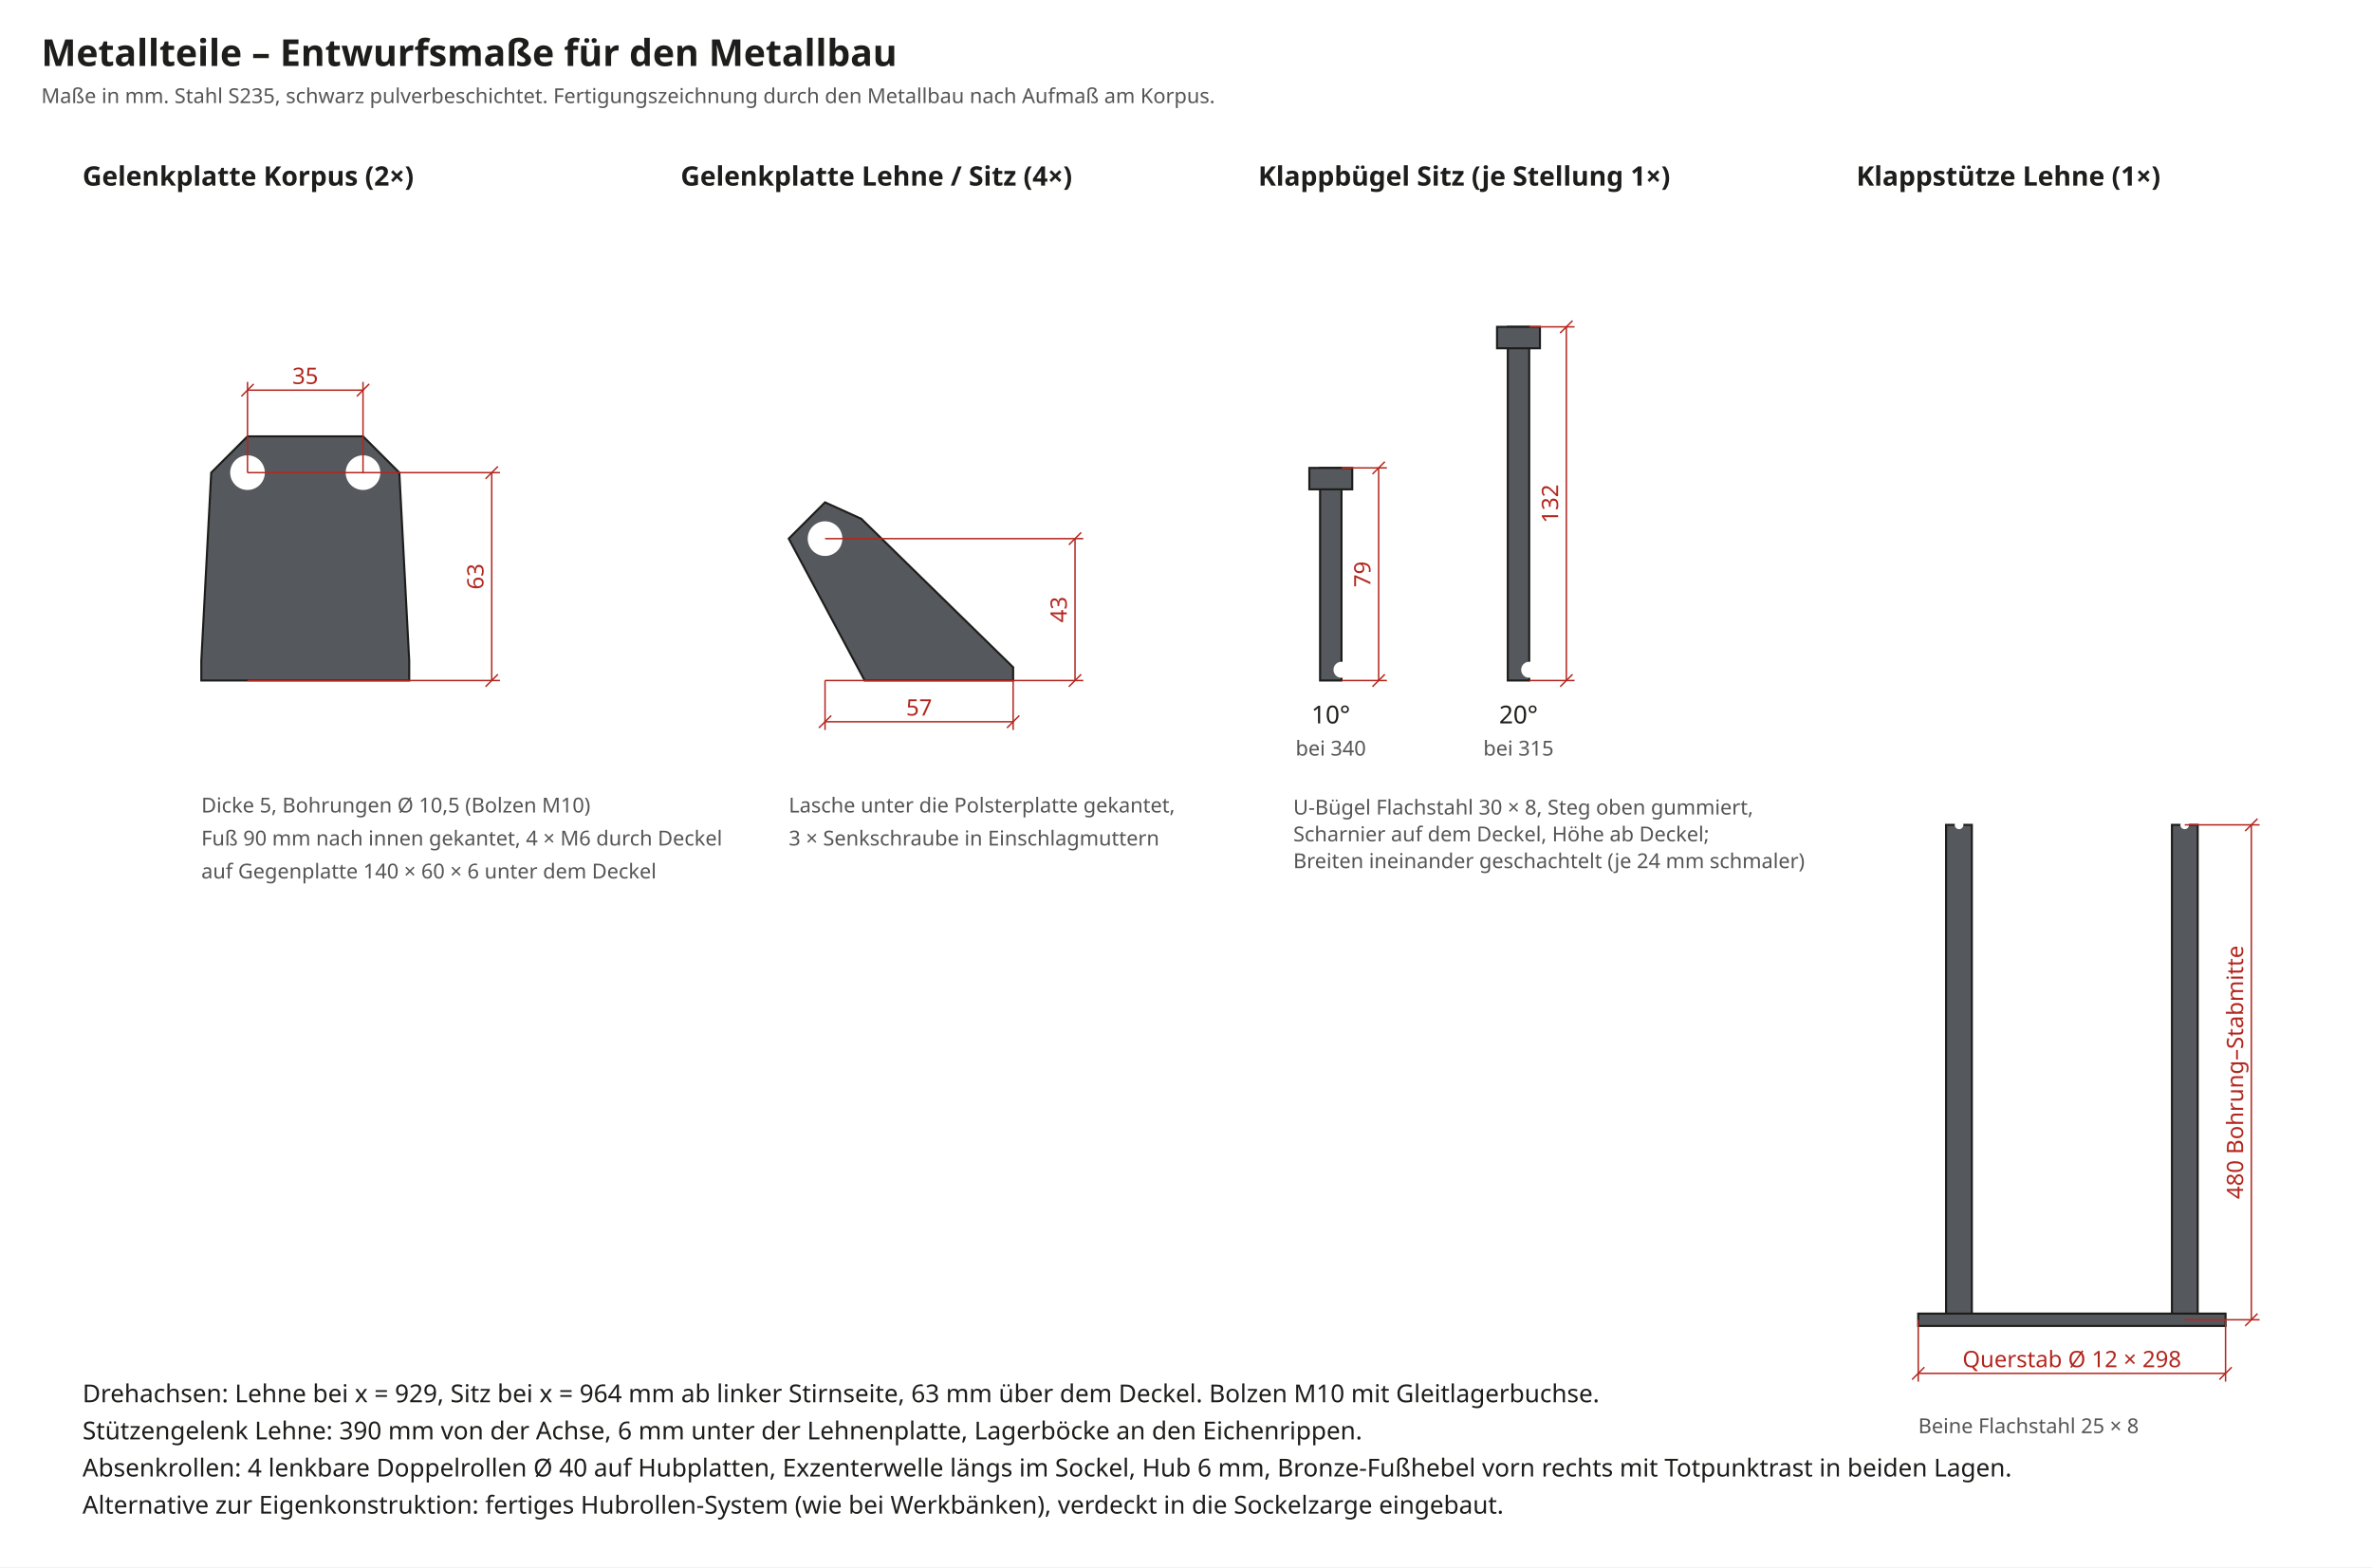
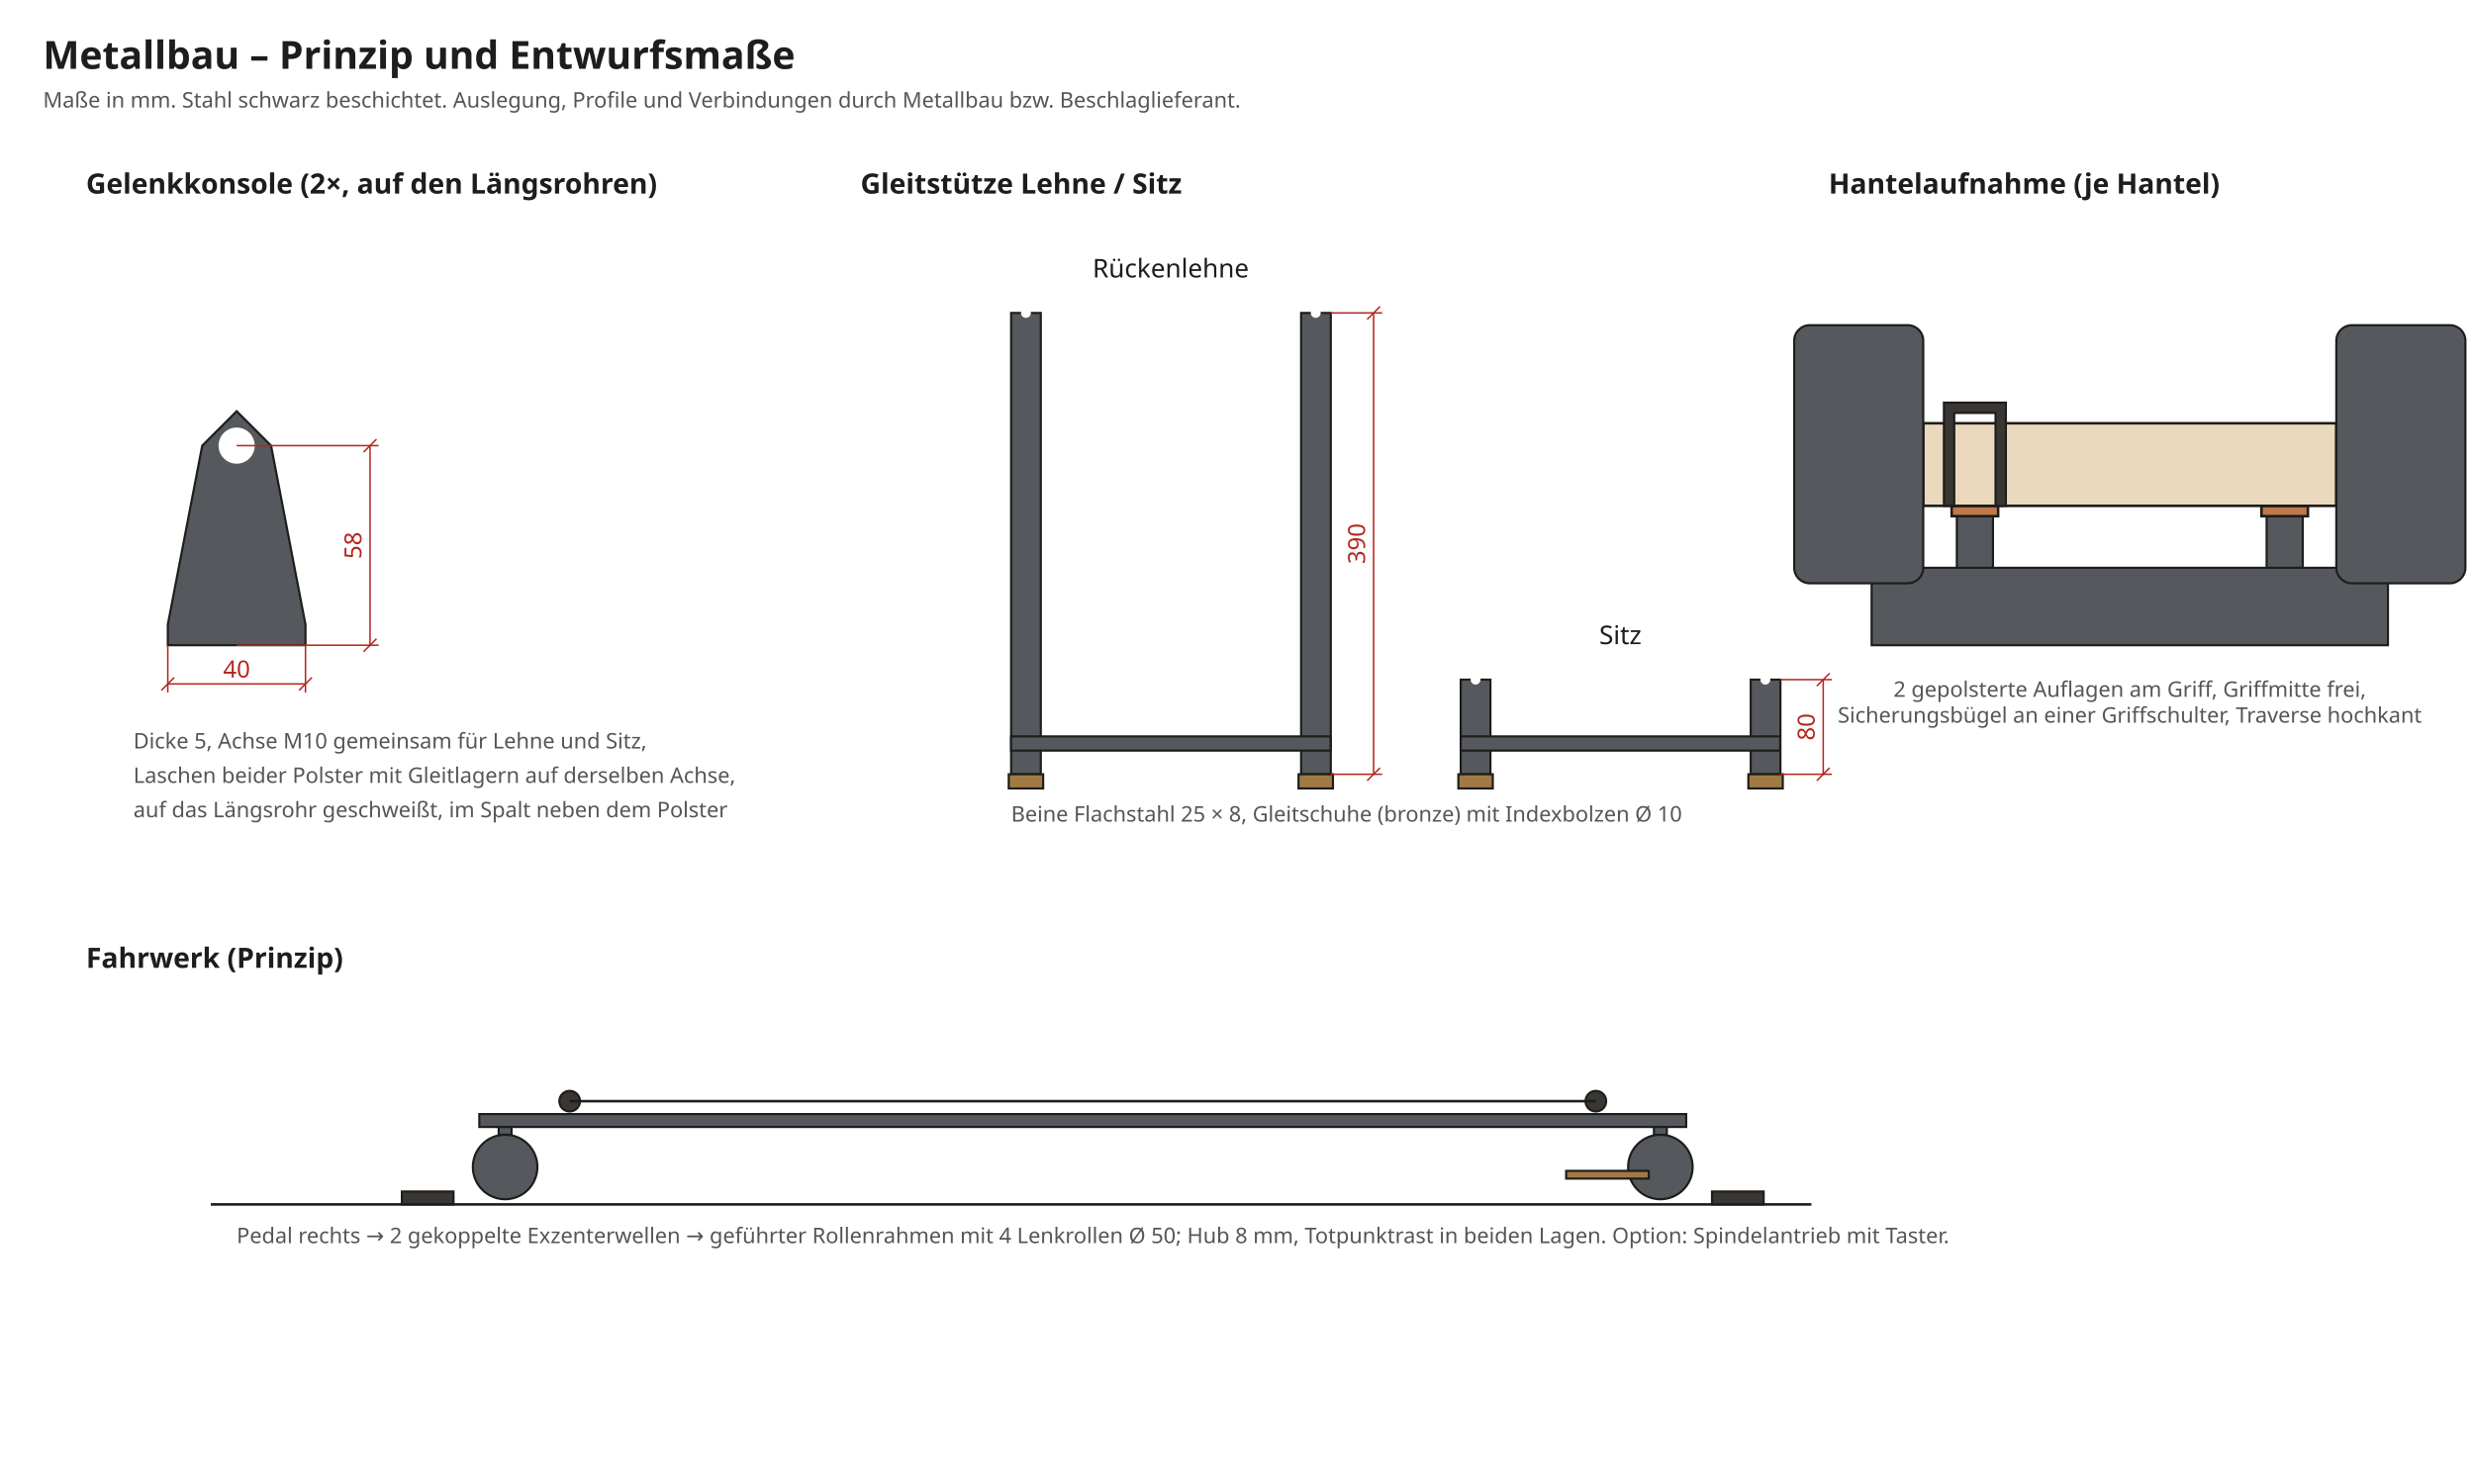
- <svg xmlns="http://www.w3.org/2000/svg" width="1150" height="760" viewBox="0 0 1150 760">
+ <svg xmlns="http://www.w3.org/2000/svg" width="1150" height="690" viewBox="0 0 1150 690">
  <style>
  .bg { fill: #ffffff; }
  .k { fill: none; stroke: #1d1d1b; stroke-width: 1.2; }
  .d { fill: none; stroke: #1d1d1b; stroke-width: 0.8; stroke-dasharray: 5 3; }
  .holz { fill: #ead9bd; stroke: #1d1d1b; stroke-width: 1.2; }
  .innen { fill: #f4ead8; stroke: #1d1d1b; stroke-width: 0.9; }
  .dunkel { fill: #3a3633; stroke: #1d1d1b; stroke-width: 1; }
  .leder { fill: #c0784a; stroke: #1d1d1b; stroke-width: 1.2; }
  .stahl { fill: #55585c; stroke: #1d1d1b; stroke-width: 1; }
  .m { stroke: #b3261e; stroke-width: 0.7; fill: none; }
  .mt { fill: #b3261e; font: 11px sans-serif; }
  .t { fill: #1d1d1b; font: 12px sans-serif; }
  .tk { fill: #555; font: 10px sans-serif; }
  .titel { fill: #1d1d1b; font: bold 18px sans-serif; }
  .ut { fill: #1d1d1b; font: bold 13px sans-serif; }
  .fl { stroke: #9b7b55; stroke-width: 0.6; }
  .bronze { fill: #a07a45; stroke: #1d1d1b; stroke-width: 1; }
</style>
-   <rect class="bg" width="1150" height="760" />
-   <text class="titel" x="20" y="32">Metallteile – Entwurfsmaße für den Metallbau</text>
-   <text class="tk" x="20" y="50">Maße in mm. Stahl S235, schwarz pulverbeschichtet. Fertigungszeichnung durch den Metallbau nach Aufmaß am Korpus.</text>
-   <text class="ut" x="40" y="90">Gelenkplatte Korpus (2×)</text>
-   <polygon class="stahl" points="97.6,330.0 198.4,330.0 198.4,320.4 193.6,229.2 176.0,211.6 120.0,211.6 102.4,229.2 97.6,320.4" />
-   <circle class="bg" cx="120.0" cy="229.2" r="8.4" />
-   <circle class="bg" cx="176.0" cy="229.2" r="8.4" />
-   <line class="m" x1="120.0" y1="330.0" x2="242.4" y2="330.0" />
-   <line class="m" x1="120.0" y1="229.2" x2="242.4" y2="229.2" />
-   <line class="m" x1="238.4" y1="330.0" x2="238.4" y2="229.2" />
-   <line class="m" x1="235.4" y1="333.0" x2="241.4" y2="327.0" />
-   <line class="m" x1="235.4" y1="232.2" x2="241.4" y2="226.2" />
-   <text class="mt" x="234.4" y="279.6" text-anchor="middle" transform="rotate(-90 234.4 279.6)">63</text>
-   <line class="m" x1="120.0" y1="229.2" x2="120.0" y2="185.2" />
-   <line class="m" x1="176.0" y1="229.2" x2="176.0" y2="185.2" />
-   <line class="m" x1="120.0" y1="189.2" x2="176.0" y2="189.2" />
-   <line class="m" x1="117.0" y1="192.2" x2="123.0" y2="186.2" />
-   <line class="m" x1="173.0" y1="192.2" x2="179.0" y2="186.2" />
-   <text class="mt" x="148.0" y="186.2" text-anchor="middle">35</text>
-   <text class="tk" x="97.6" y="394.0" text-anchor="start">Dicke 5, Bohrungen Ø 10,5 (Bolzen M10)</text>
-   <text class="tk" x="97.6" y="410.0" text-anchor="start">Fuß 90 mm nach innen gekantet, 4 × M6 durch Deckel</text>
-   <text class="tk" x="97.6" y="426.0" text-anchor="start">auf Gegenplatte 140 × 60 × 6 unter dem Deckel</text>
-   <text class="ut" x="330" y="90">Gelenkplatte Lehne / Sitz (4×)</text>
-   <polygon class="stahl" points="400.0,243.6 382.4,261.2 419.2,330.0 491.2,330.0 491.2,323.6 417.6,251.6" />
-   <circle class="bg" cx="400.0" cy="261.2" r="8.4" />
-   <line class="m" x1="400.0" y1="330.0" x2="525.2" y2="330.0" />
-   <line class="m" x1="400.0" y1="261.2" x2="525.2" y2="261.2" />
-   <line class="m" x1="521.2" y1="330.0" x2="521.2" y2="261.2" />
-   <line class="m" x1="518.2" y1="333.0" x2="524.2" y2="327.0" />
-   <line class="m" x1="518.2" y1="264.2" x2="524.2" y2="258.2" />
-   <text class="mt" x="517.2" y="295.6" text-anchor="middle" transform="rotate(-90 517.2 295.6)">43</text>
-   <line class="m" x1="400.0" y1="330.0" x2="400.0" y2="354.0" />
-   <line class="m" x1="491.2" y1="330.0" x2="491.2" y2="354.0" />
-   <line class="m" x1="400.0" y1="350.0" x2="491.2" y2="350.0" />
-   <line class="m" x1="397.0" y1="353.0" x2="403.0" y2="347.0" />
-   <line class="m" x1="488.2" y1="353.0" x2="494.2" y2="347.0" />
-   <text class="mt" x="445.6" y="347.0" text-anchor="middle">57</text>
-   <text class="tk" x="382.4" y="394.0" text-anchor="start">Lasche unter die Polsterplatte gekantet,</text>
-   <text class="tk" x="382.4" y="410.0" text-anchor="start">3 × Senkschraube in Einschlagmuttern</text>
-   <text class="ut" x="610" y="90">Klappbügel Sitz (je Stellung 1×)</text>
-   <rect class="stahl" x="640.0" y="226.9" width="10.4" height="103.1" rx="0.0" />
-   <rect class="stahl" x="634.8" y="226.9" width="20.8" height="10.4" rx="0.0" />
-   <circle class="bg" cx="650.4" cy="324.8" r="3.9" />
-   <line class="m" x1="650.4" y1="330.0" x2="672.4" y2="330.0" />
-   <line class="m" x1="650.4" y1="226.9" x2="672.4" y2="226.9" />
-   <line class="m" x1="668.4" y1="330.0" x2="668.4" y2="226.9" />
-   <line class="m" x1="665.4" y1="333.0" x2="671.4" y2="327.0" />
-   <line class="m" x1="665.4" y1="229.9" x2="671.4" y2="223.9" />
-   <text class="mt" x="664.4" y="278.5" text-anchor="middle" transform="rotate(-90 664.4 278.5)">79</text>
-   <text class="t" x="645.2" y="350.8" text-anchor="middle">10°</text>
-   <text class="tk" x="645.2" y="366.4" text-anchor="middle">bei 340</text>
-   <rect class="stahl" x="731.0" y="158.5" width="10.4" height="171.5" rx="0.0" />
-   <rect class="stahl" x="725.8" y="158.5" width="20.8" height="10.4" rx="0.0" />
-   <circle class="bg" cx="741.4" cy="324.8" r="3.9" />
-   <line class="m" x1="741.4" y1="330.0" x2="763.4" y2="330.0" />
-   <line class="m" x1="741.4" y1="158.5" x2="763.4" y2="158.5" />
-   <line class="m" x1="759.4" y1="330.0" x2="759.4" y2="158.5" />
-   <line class="m" x1="756.4" y1="333.0" x2="762.4" y2="327.0" />
-   <line class="m" x1="756.4" y1="161.5" x2="762.4" y2="155.5" />
-   <text class="mt" x="755.4" y="244.3" text-anchor="middle" transform="rotate(-90 755.4 244.3)">132</text>
-   <text class="t" x="736.2" y="350.8" text-anchor="middle">20°</text>
-   <text class="tk" x="736.2" y="366.4" text-anchor="middle">bei 315</text>
-   <text class="tk" x="627.0" y="395.0" text-anchor="start">U-Bügel Flachstahl 30 × 8, Steg oben gummiert,</text>
-   <text class="tk" x="627.0" y="408.0" text-anchor="start">Scharnier auf dem Deckel, Höhe ab Deckel;</text>
-   <text class="tk" x="627.0" y="421.0" text-anchor="start">Breiten ineinander geschachtelt (je 24 mm schmaler)</text>
-   <text class="ut" x="900" y="90">Klappstütze Lehne (1×)</text>
-   <rect class="stahl" x="943.5" y="400.0" width="12.5" height="240.0" rx="0.0" />
-   <circle class="bg" cx="949.8" cy="400.0" r="2.1" />
-   <rect class="stahl" x="1053.0" y="400.0" width="12.5" height="240.0" rx="0.0" />
-   <circle class="bg" cx="1059.2" cy="400.0" r="2.1" />
-   <rect class="stahl" x="930.0" y="637.0" width="149.0" height="6.0" rx="0.0" />
-   <line class="m" x1="1059.2" y1="640.0" x2="1095.5" y2="640.0" />
-   <line class="m" x1="1059.2" y1="400.0" x2="1095.5" y2="400.0" />
-   <line class="m" x1="1091.5" y1="640.0" x2="1091.5" y2="400.0" />
-   <line class="m" x1="1088.5" y1="643.0" x2="1094.5" y2="637.0" />
-   <line class="m" x1="1088.5" y1="403.0" x2="1094.5" y2="397.0" />
-   <text class="mt" x="1087.5" y="520.0" text-anchor="middle" transform="rotate(-90 1087.5 520.0)">480 Bohrung–Stabmitte</text>
-   <line class="m" x1="930.0" y1="640.0" x2="930.0" y2="670.0" />
-   <line class="m" x1="1079.0" y1="640.0" x2="1079.0" y2="670.0" />
-   <line class="m" x1="930.0" y1="666.0" x2="1079.0" y2="666.0" />
-   <line class="m" x1="927.0" y1="669.0" x2="933.0" y2="663.0" />
-   <line class="m" x1="1076.0" y1="669.0" x2="1082.0" y2="663.0" />
-   <text class="mt" x="1004.5" y="663.0" text-anchor="middle">Querstab Ø 12 × 298</text>
-   <text class="tk" x="930.0" y="695.0" text-anchor="start">Beine Flachstahl 25 × 8</text>
-   <text class="t" x="40" y="680">Drehachsen: Lehne bei x = 929, Sitz bei x = 964 mm ab linker Stirnseite, 63 mm über dem Deckel. Bolzen M10 mit Gleitlagerbuchse.</text>
-   <text class="t" x="40" y="698">Stützengelenk Lehne: 390 mm von der Achse, 6 mm unter der Lehnenplatte, Lagerböcke an den Eichenrippen.</text>
-   <text class="t" x="40" y="716">Absenkrollen: 4 lenkbare Doppelrollen Ø 40 auf Hubplatten, Exzenterwelle längs im Sockel, Hub 6 mm, Bronze-Fußhebel vorn rechts mit Totpunktrast in beiden Lagen.</text>
-   <text class="t" x="40" y="734">Alternative zur Eigenkonstruktion: fertiges Hubrollen-System (wie bei Werkbänken), verdeckt in die Sockelzarge eingebaut.</text>
+   <rect class="bg" width="1150" height="690" />
+   <text class="titel" x="20" y="32">Metallbau – Prinzip und Entwurfsmaße</text>
+   <text class="tk" x="20" y="50">Maße in mm. Stahl schwarz beschichtet. Auslegung, Profile und Verbindungen durch Metallbau bzw. Beschlaglieferant.</text>
+   <text class="ut" x="40" y="90">Gelenkkonsole (2×, auf den Längsrohren)</text>
+   <polygon class="stahl" points="78.0,300.0 142.0,300.0 142.0,290.4 126.0,207.2 110.0,191.2 94.0,207.2 78.0,290.4" />
+   <circle class="bg" cx="110.0" cy="207.2" r="8.4" />
+   <line class="m" x1="110.0" y1="300.0" x2="176.0" y2="300.0" />
+   <line class="m" x1="110.0" y1="207.2" x2="176.0" y2="207.2" />
+   <line class="m" x1="172.0" y1="300.0" x2="172.0" y2="207.2" />
+   <line class="m" x1="169.0" y1="303.0" x2="175.0" y2="297.0" />
+   <line class="m" x1="169.0" y1="210.2" x2="175.0" y2="204.2" />
+   <text class="mt" x="168.0" y="253.6" text-anchor="middle" transform="rotate(-90 168.0 253.6)">58</text>
+   <line class="m" x1="78.0" y1="300.0" x2="78.0" y2="322.0" />
+   <line class="m" x1="142.0" y1="300.0" x2="142.0" y2="322.0" />
+   <line class="m" x1="78.0" y1="318.0" x2="142.0" y2="318.0" />
+   <line class="m" x1="75.0" y1="321.0" x2="81.0" y2="315.0" />
+   <line class="m" x1="139.0" y1="321.0" x2="145.0" y2="315.0" />
+   <text class="mt" x="110.0" y="315.0" text-anchor="middle">40</text>
+   <text class="tk" x="62.0" y="348.0" text-anchor="start">Dicke 5, Achse M10 gemeinsam für Lehne und Sitz,</text>
+   <text class="tk" x="62.0" y="364.0" text-anchor="start">Laschen beider Polster mit Gleitlagern auf derselben Achse,</text>
+   <text class="tk" x="62.0" y="380.0" text-anchor="start">auf das Längsrohr geschweißt, im Spalt neben dem Polster</text>
+   <text class="ut" x="400" y="90">Gleitstütze Lehne / Sitz</text>
+   <rect class="stahl" x="470.0" y="145.5" width="13.8" height="214.5" rx="0.0" />
+   <circle class="bg" cx="476.9" cy="145.5" r="2.3" />
+   <rect class="bronze" x="468.9" y="360.0" width="16.0" height="6.6" rx="0.0" />
+   <rect class="stahl" x="604.8" y="145.5" width="13.8" height="214.5" rx="0.0" />
+   <circle class="bg" cx="611.6" cy="145.5" r="2.3" />
+   <rect class="bronze" x="603.6" y="360.0" width="16.0" height="6.6" rx="0.0" />
+   <rect class="stahl" x="470.0" y="342.4" width="148.5" height="6.6" rx="0.0" />
+   <line class="m" x1="618.5" y1="360.0" x2="642.5" y2="360.0" />
+   <line class="m" x1="618.5" y1="145.5" x2="642.5" y2="145.5" />
+   <line class="m" x1="638.5" y1="360.0" x2="638.5" y2="145.5" />
+   <line class="m" x1="635.5" y1="363.0" x2="641.5" y2="357.0" />
+   <line class="m" x1="635.5" y1="148.5" x2="641.5" y2="142.5" />
+   <text class="mt" x="634.5" y="252.8" text-anchor="middle" transform="rotate(-90 634.5 252.8)">390</text>
+   <text class="t" x="544.2" y="129.0" text-anchor="middle">Rückenlehne</text>
+   <rect class="stahl" x="679.0" y="316.0" width="13.8" height="44.0" rx="0.0" />
+   <circle class="bg" cx="685.9" cy="316.0" r="2.3" />
+   <rect class="bronze" x="677.9" y="360.0" width="16.0" height="6.6" rx="0.0" />
+   <rect class="stahl" x="813.8" y="316.0" width="13.8" height="44.0" rx="0.0" />
+   <circle class="bg" cx="820.6" cy="316.0" r="2.3" />
+   <rect class="bronze" x="812.7" y="360.0" width="16.0" height="6.6" rx="0.0" />
+   <rect class="stahl" x="679.0" y="342.4" width="148.5" height="6.6" rx="0.0" />
+   <line class="m" x1="827.5" y1="360.0" x2="851.5" y2="360.0" />
+   <line class="m" x1="827.5" y1="316.0" x2="851.5" y2="316.0" />
+   <line class="m" x1="847.5" y1="360.0" x2="847.5" y2="316.0" />
+   <line class="m" x1="844.5" y1="363.0" x2="850.5" y2="357.0" />
+   <line class="m" x1="844.5" y1="319.0" x2="850.5" y2="313.0" />
+   <text class="mt" x="843.5" y="338.0" text-anchor="middle" transform="rotate(-90 843.5 338.0)">80</text>
+   <text class="t" x="753.2" y="299.5" text-anchor="middle">Sitz</text>
+   <text class="tk" x="470.0" y="382.0" text-anchor="start">Beine Flachstahl 25 × 8, Gleitschuhe (bronze) mit Indexbolzen Ø 10</text>
+   <text class="ut" x="850" y="90">Hantelaufnahme (je Hantel)</text>
+   <rect class="stahl" x="870.0" y="264.0" width="240.0" height="36.0" rx="0.0" />
+   <rect class="stahl" x="909.6" y="240.0" width="16.8" height="24.0" rx="0.0" />
+   <rect class="leder" x="907.2" y="235.2" width="21.6" height="4.8" rx="0.0" />
+   <rect class="stahl" x="1053.6" y="240.0" width="16.8" height="24.0" rx="0.0" />
+   <rect class="leder" x="1051.2" y="235.2" width="21.6" height="4.8" rx="0.0" />
+   <rect class="holz" x="894.0" y="196.8" width="192.0" height="38.4" rx="0.0" />
+   <rect class="stahl" x="834.0" y="151.2" width="60.0" height="120.0" rx="7.2" />
+   <rect class="stahl" x="1086.0" y="151.2" width="60.0" height="120.0" rx="7.2" />
+   <polygon class="dunkel" points="903.6,235.2 903.6,187.2 932.4,187.2 932.4,235.2 927.6,235.2 927.6,192.0 908.4,192.0 908.4,235.2" />
+   <text class="tk" x="990.0" y="324.0" text-anchor="middle">2 gepolsterte Auflagen am Griff, Griffmitte frei,</text>
+   <text class="tk" x="990.0" y="336.0" text-anchor="middle">Sicherungsbügel an einer Griffschulter, Traverse hochkant</text>
+   <text class="ut" x="40" y="450">Fahrwerk (Prinzip)</text>
+   <rect class="stahl" x="222.8" y="518.0" width="561.0" height="6.0" rx="0.0" />
+   <circle class="stahl" cx="234.8" cy="542.6" r="15.0" />
+   <rect class="stahl" x="231.8" y="524.0" width="6.0" height="3.6" rx="0.0" />
+   <circle class="stahl" cx="771.8" cy="542.6" r="15.0" />
+   <rect class="stahl" x="768.8" y="524.0" width="6.0" height="3.6" rx="0.0" />
+   <circle class="dunkel" cx="264.8" cy="512.0" r="4.8" />
+   <circle class="dunkel" cx="741.8" cy="512.0" r="4.8" />
+   <line class="k" x1="264.8" y1="512.0" x2="741.8" y2="512.0" />
+   <rect class="bronze" x="728.0" y="544.4" width="38.4" height="3.6" rx="0.0" />
+   <rect class="dunkel" x="186.8" y="554.0" width="24.0" height="6.0" rx="0.0" />
+   <rect class="dunkel" x="795.8" y="554.0" width="24.0" height="6.0" rx="0.0" />
+   <line class="k" x1="98.0" y1="560.0" x2="842.0" y2="560.0" />
+   <text class="tk" x="110.0" y="578.0" text-anchor="start">Pedal rechts → 2 gekoppelte Exzenterwellen → geführter Rollenrahmen mit 4 Lenkrollen Ø 50; Hub 8 mm, Totpunktrast in beiden Lagen. Option: Spindelantrieb mit Taster.</text>
</svg>
